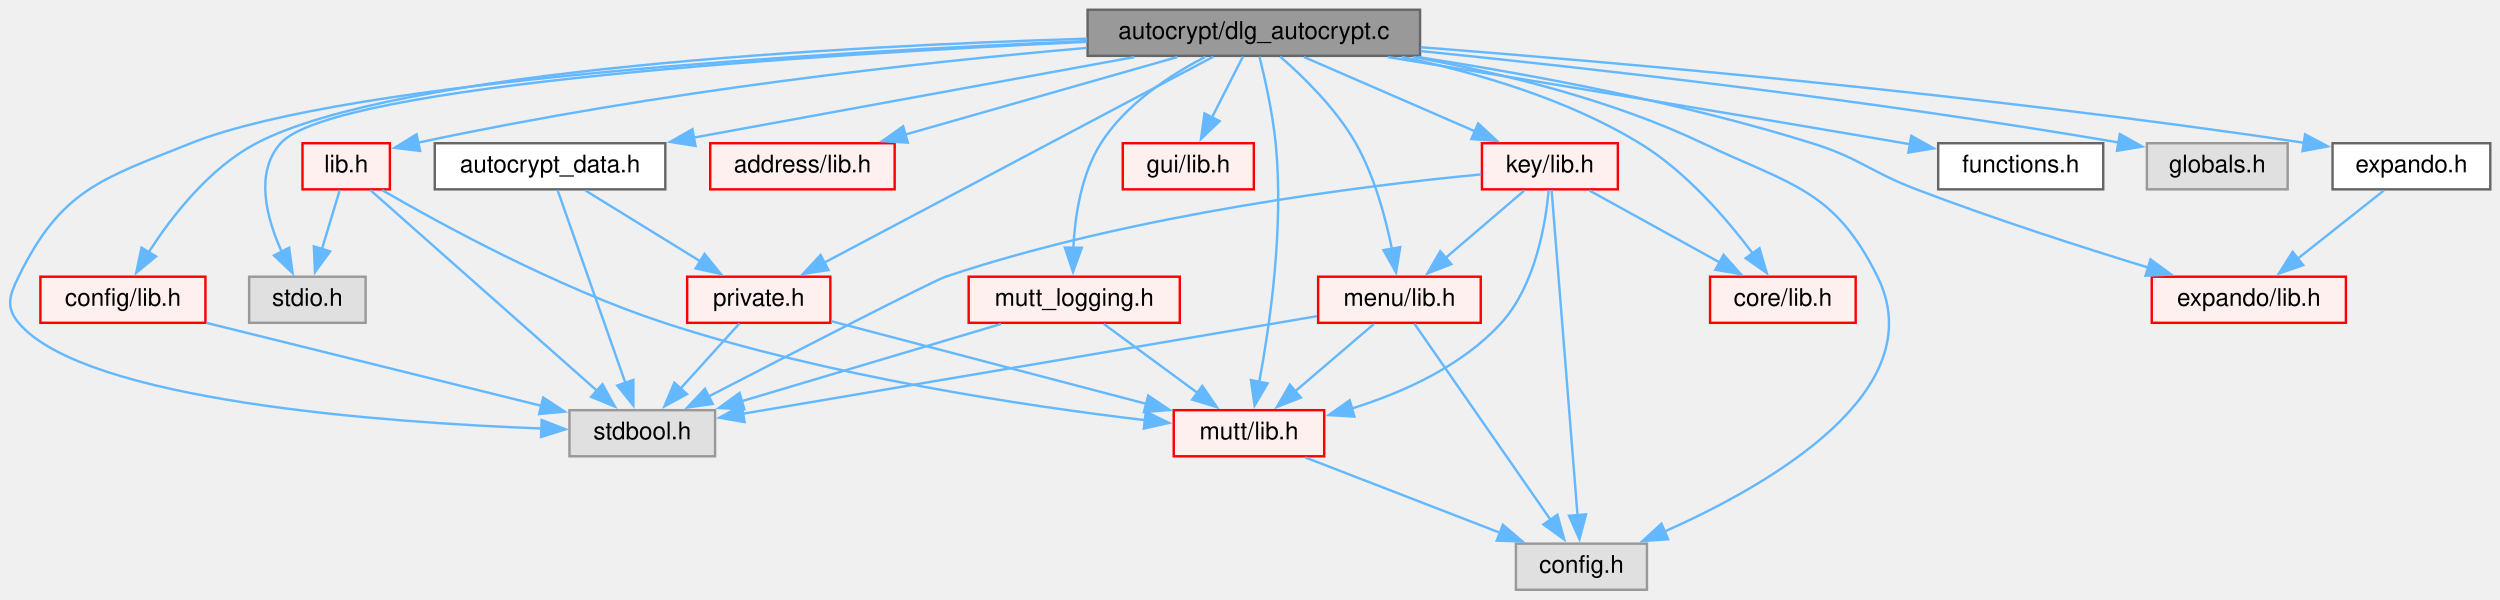
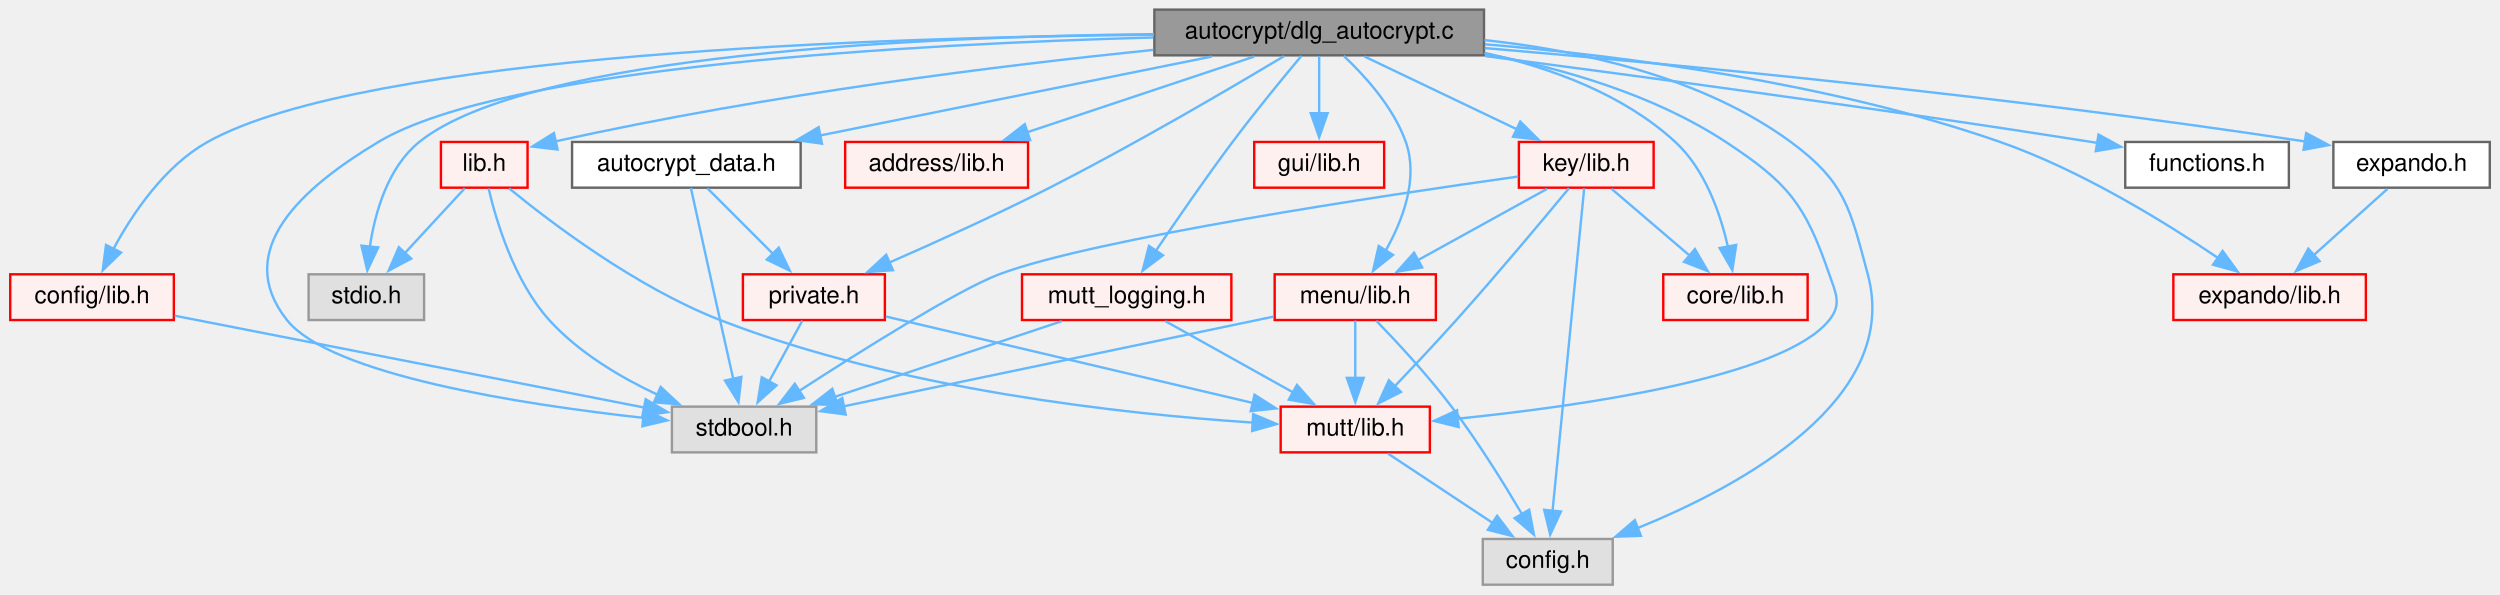
- <svg xmlns="http://www.w3.org/2000/svg" xmlns:xlink="http://www.w3.org/1999/xlink" width="1030pt" height="247pt" viewBox="0.00 0.00 1030.15 247.00">
+ <svg xmlns="http://www.w3.org/2000/svg" xmlns:xlink="http://www.w3.org/1999/xlink" width="1039pt" height="247pt" viewBox="0.00 0.00 1038.50 247.00">
  <g id="graph0" class="graph" transform="scale(1 1) rotate(0) translate(4 243)">
    <g id="node1" class="node">
      <g id="a_node1">
        <a xlink:title="Autocrypt account menu.">
-           <polygon fill="#999999" stroke="#666666" points="581.15,-239 444.15,-239 444.15,-220 581.15,-220 581.15,-239" />
-           <text text-anchor="middle" x="512.65" y="-227" font-family="Helvetica,sans-Serif" font-size="10.00">autocrypt/dlg_autocrypt.c</text>
+           <polygon fill="#999999" stroke="#666666" points="612.5,-239 475.5,-239 475.5,-220 612.5,-220 612.5,-239" />
+           <text text-anchor="middle" x="544" y="-227" font-family="Helvetica,sans-Serif" font-size="10.00">autocrypt/dlg_autocrypt.c</text>
        </a>
      </g>
    </g>
    <g id="node2" class="node">
      <g id="a_node2">
        <a xlink:title=" ">
-           <polygon fill="#e0e0e0" stroke="#999999" points="674.65,-19 620.65,-19 620.65,0 674.65,0 674.65,-19" />
-           <text text-anchor="middle" x="647.65" y="-7" font-family="Helvetica,sans-Serif" font-size="10.00">config.h</text>
+           <polygon fill="#e0e0e0" stroke="#999999" points="666,-19 612,-19 612,0 666,0 666,-19" />
+           <text text-anchor="middle" x="639" y="-7" font-family="Helvetica,sans-Serif" font-size="10.00">config.h</text>
        </a>
      </g>
    </g>
    <g id="edge1" class="edge">
-       <path fill="none" stroke="#63b8ff" d="M578.24,-219.57C614.66,-212.95 660.06,-201.89 697.65,-184 734.01,-166.7 751.8,-165.1 769.65,-129 792.81,-82.15 725.63,-43.44 681.95,-24.01" />
-       <polygon fill="#63b8ff" stroke="#63b8ff" points="683.38,-20.81 672.81,-20.08 680.62,-27.24 683.38,-20.81" />
+       <path fill="none" stroke="#63b8ff" d="M612.67,-226.34C653.08,-222 703.3,-210.96 740,-184 762.79,-167.26 764.63,-156.3 772,-129 785.92,-77.39 720.41,-41.45 676.38,-23.55" />
+       <polygon fill="#63b8ff" stroke="#63b8ff" points="677.71,-20.31 667.13,-19.94 675.17,-26.83 677.71,-20.31" />
    </g>
    <g id="node3" class="node">
      <g id="a_node3">
        <a xlink:title=" ">
-           <polygon fill="#e0e0e0" stroke="#999999" points="290.65,-74 230.65,-74 230.65,-55 290.65,-55 290.65,-74" />
-           <text text-anchor="middle" x="260.65" y="-62" font-family="Helvetica,sans-Serif" font-size="10.00">stdbool.h</text>
+           <polygon fill="#e0e0e0" stroke="#999999" points="335,-74 275,-74 275,-55 335,-55 335,-74" />
+           <text text-anchor="middle" x="305" y="-62" font-family="Helvetica,sans-Serif" font-size="10.00">stdbool.h</text>
        </a>
      </g>
    </g>
    <g id="edge2" class="edge">
-       <path fill="none" stroke="#63b8ff" d="M443.69,-226.11C337.65,-221.67 139.95,-210.09 74.65,-184 37.58,-169.19 21.22,-164.84 3.65,-129 -0.07,-121.42 -1.79,-116.46 3.65,-110 30.74,-77.81 153.94,-68.9 219.43,-66.44" />
-       <polygon fill="#63b8ff" stroke="#63b8ff" points="219.18,-69.95 229.05,-66.12 218.94,-62.96 219.18,-69.95" />
+       <path fill="none" stroke="#63b8ff" d="M475.03,-227.42C377.62,-224.76 205.75,-215.6 153,-184 121.28,-165 92.03,-138.97 115,-110 133.16,-87.1 213.17,-74.85 263.39,-69.3" />
+       <polygon fill="#63b8ff" stroke="#63b8ff" points="263.46,-72.81 273.04,-68.28 262.72,-65.85 263.46,-72.81" />
    </g>
    <g id="node4" class="node">
      <g id="a_node4">
        <a xlink:title=" ">
-           <polygon fill="#e0e0e0" stroke="#999999" points="146.65,-129 98.65,-129 98.65,-110 146.65,-110 146.65,-129" />
-           <text text-anchor="middle" x="122.65" y="-117" font-family="Helvetica,sans-Serif" font-size="10.00">stdio.h</text>
+           <polygon fill="#e0e0e0" stroke="#999999" points="172,-129 124,-129 124,-110 172,-110 172,-129" />
+           <text text-anchor="middle" x="148" y="-117" font-family="Helvetica,sans-Serif" font-size="10.00">stdio.h</text>
        </a>
      </g>
    </g>
    <g id="edge3" class="edge">
-       <path fill="none" stroke="#63b8ff" d="M443.97,-225.78C335.21,-220.76 133.37,-208.27 111.65,-184 100.81,-171.9 105.81,-153.1 112.16,-139.09" />
-       <polygon fill="#63b8ff" stroke="#63b8ff" points="115.14,-140.95 116.58,-130.45 108.91,-137.76 115.14,-140.95" />
+       <path fill="none" stroke="#63b8ff" d="M475.22,-228.81C380.27,-227.83 215.58,-220.7 170,-184 156.93,-173.47 151.6,-154.73 149.44,-140.32" />
+       <polygon fill="#63b8ff" stroke="#63b8ff" points="152.94,-140.17 148.4,-130.6 145.98,-140.91 152.94,-140.17" />
    </g>
    <g id="node5" class="node">
      <g id="a_node5">
        <a xlink:href="autocrypt_2private_8h.html" target="_top" xlink:title="Shared constants/structs that are private to Autocrypt.">
-           <polygon fill="#fff0f0" stroke="red" points="338.15,-129 279.15,-129 279.15,-110 338.15,-110 338.15,-129" />
-           <text text-anchor="middle" x="308.65" y="-117" font-family="Helvetica,sans-Serif" font-size="10.00">private.h</text>
+           <polygon fill="#fff0f0" stroke="red" points="363.5,-129 304.5,-129 304.5,-110 363.5,-110 363.5,-129" />
+           <text text-anchor="middle" x="334" y="-117" font-family="Helvetica,sans-Serif" font-size="10.00">private.h</text>
        </a>
      </g>
    </g>
    <g id="edge4" class="edge">
-       <path fill="none" stroke="#63b8ff" d="M495.95,-219.66C460.69,-200.99 378.34,-157.4 335.55,-134.74" />
-       <polygon fill="#63b8ff" stroke="#63b8ff" points="337.39,-131.75 326.91,-130.17 334.11,-137.94 337.39,-131.75" />
+       <path fill="none" stroke="#63b8ff" d="M529.37,-219.65C508.21,-206.97 467.65,-183.16 432,-165 410.04,-153.82 384.71,-142.35 365.3,-133.86" />
+       <polygon fill="#63b8ff" stroke="#63b8ff" points="366.86,-130.72 356.29,-129.95 364.07,-137.14 366.86,-130.72" />
    </g>
    <g id="node6" class="node">
      <g id="a_node6">
        <a xlink:href="mutt_2lib_8h.html" target="_top" xlink:title="Convenience wrapper for the library headers.">
-           <polygon fill="#fff0f0" stroke="red" points="541.65,-74 479.65,-74 479.65,-55 541.65,-55 541.65,-74" />
-           <text text-anchor="middle" x="510.65" y="-62" font-family="Helvetica,sans-Serif" font-size="10.00">mutt/lib.h</text>
+           <polygon fill="#fff0f0" stroke="red" points="590,-74 528,-74 528,-55 590,-55 590,-74" />
+           <text text-anchor="middle" x="559" y="-62" font-family="Helvetica,sans-Serif" font-size="10.00">mutt/lib.h</text>
        </a>
      </g>
    </g>
    <g id="edge8" class="edge">
-       <path fill="none" stroke="#63b8ff" d="M514.97,-219.71C517.19,-210.79 520.39,-196.55 521.65,-184 525.1,-149.48 519.29,-109.27 514.89,-85.68" />
-       <polygon fill="#63b8ff" stroke="#63b8ff" points="518.33,-85.03 512.95,-75.91 511.46,-86.4 518.33,-85.03" />
+       <path fill="none" stroke="#63b8ff" d="M612.73,-220.74C645.18,-214.59 683.23,-203.61 713,-184 738.91,-166.93 745.89,-158.34 756,-129 758.75,-121.02 761.27,-116.6 756,-110 737.02,-86.26 653.38,-74.26 601.38,-68.99" />
+       <polygon fill="#63b8ff" stroke="#63b8ff" points="601.96,-65.53 591.67,-68.06 601.29,-72.5 601.96,-65.53" />
    </g>
    <g id="node7" class="node">
      <g id="a_node7">
        <a xlink:href="address_2lib_8h.html" target="_top" xlink:title="Email Address Handling.">
-           <polygon fill="#fff0f0" stroke="red" points="364.65,-184 288.65,-184 288.65,-165 364.65,-165 364.65,-184" />
-           <text text-anchor="middle" x="326.65" y="-172" font-family="Helvetica,sans-Serif" font-size="10.00">address/lib.h</text>
+           <polygon fill="#fff0f0" stroke="red" points="423,-184 347,-184 347,-165 423,-165 423,-184" />
+           <text text-anchor="middle" x="385" y="-172" font-family="Helvetica,sans-Serif" font-size="10.00">address/lib.h</text>
        </a>
      </g>
    </g>
    <g id="edge9" class="edge">
-       <path fill="none" stroke="#63b8ff" d="M481.1,-219.51C450.27,-210.73 403.15,-197.3 369.06,-187.59" />
-       <polygon fill="#63b8ff" stroke="#63b8ff" points="370.08,-184.24 359.5,-184.86 368.16,-190.97 370.08,-184.24" />
+       <path fill="none" stroke="#63b8ff" d="M517.03,-219.51C491.02,-210.84 451.45,-197.65 422.4,-187.97" />
+       <polygon fill="#63b8ff" stroke="#63b8ff" points="423.87,-184.77 413.27,-184.92 421.65,-191.41 423.87,-184.77" />
    </g>
    <g id="node8" class="node">
      <g id="a_node8">
        <a xlink:href="config_2lib_8h.html" target="_top" xlink:title="Convenience wrapper for the config headers.">
-           <polygon fill="#fff0f0" stroke="red" points="80.65,-129 12.65,-129 12.65,-110 80.65,-110 80.65,-129" />
-           <text text-anchor="middle" x="46.65" y="-117" font-family="Helvetica,sans-Serif" font-size="10.00">config/lib.h</text>
+           <polygon fill="#fff0f0" stroke="red" points="68,-129 0,-129 0,-110 68,-110 68,-129" />
+           <text text-anchor="middle" x="34" y="-117" font-family="Helvetica,sans-Serif" font-size="10.00">config/lib.h</text>
        </a>
      </g>
    </g>
    <g id="edge10" class="edge">
-       <path fill="none" stroke="#63b8ff" d="M443.98,-227.09C342.83,-224.01 159.51,-214.3 101.65,-184 82.31,-173.87 66.78,-153.88 57.22,-139.02" />
-       <polygon fill="#63b8ff" stroke="#63b8ff" points="60.31,-137.36 52.13,-130.62 54.32,-140.98 60.31,-137.36" />
+       <path fill="none" stroke="#63b8ff" d="M475.29,-228.55C363.39,-227.55 147.67,-220.72 82,-184 64.12,-174 50.85,-154.3 42.85,-139.47" />
+       <polygon fill="#63b8ff" stroke="#63b8ff" points="46.06,-138.06 38.45,-130.69 39.8,-141.19 46.06,-138.06" />
    </g>
    <g id="node9" class="node">
      <g id="a_node9">
        <a xlink:href="core_2lib_8h.html" target="_top" xlink:title="Convenience wrapper for the core headers.">
-           <polygon fill="#fff0f0" stroke="red" points="760.65,-129 700.65,-129 700.65,-110 760.65,-110 760.65,-129" />
-           <text text-anchor="middle" x="730.65" y="-117" font-family="Helvetica,sans-Serif" font-size="10.00">core/lib.h</text>
+           <polygon fill="#fff0f0" stroke="red" points="747,-129 687,-129 687,-110 747,-110 747,-129" />
+           <text text-anchor="middle" x="717" y="-117" font-family="Helvetica,sans-Serif" font-size="10.00">core/lib.h</text>
        </a>
      </g>
    </g>
    <g id="edge12" class="edge">
-       <path fill="none" stroke="#63b8ff" d="M573.57,-219.57C604.59,-213.07 641.91,-202.13 671.65,-184 690.67,-172.4 707.43,-152.98 718.17,-138.66" />
-       <polygon fill="#63b8ff" stroke="#63b8ff" points="721.01,-140.72 724,-130.55 715.32,-136.63 721.01,-140.72" />
+       <path fill="none" stroke="#63b8ff" d="M612.69,-221.01C640.18,-214.91 670.38,-203.89 692,-184 704.41,-172.58 710.75,-154.24 713.93,-140.19" />
+       <polygon fill="#63b8ff" stroke="#63b8ff" points="717.3,-141.2 715.71,-130.73 710.42,-139.91 717.3,-141.2" />
    </g>
    <g id="node10" class="node">
      <g id="a_node10">
        <a xlink:href="gui_2lib_8h.html" target="_top" xlink:title="Convenience wrapper for the gui headers.">
-           <polygon fill="#fff0f0" stroke="red" points="512.65,-184 458.65,-184 458.65,-165 512.65,-165 512.65,-184" />
-           <text text-anchor="middle" x="485.65" y="-172" font-family="Helvetica,sans-Serif" font-size="10.00">gui/lib.h</text>
+           <polygon fill="#fff0f0" stroke="red" points="571,-184 517,-184 517,-165 571,-165 571,-184" />
+           <text text-anchor="middle" x="544" y="-172" font-family="Helvetica,sans-Serif" font-size="10.00">gui/lib.h</text>
        </a>
      </g>
    </g>
    <g id="edge13" class="edge">
-       <path fill="none" stroke="#63b8ff" d="M508.19,-219.75C504.69,-212.88 499.7,-203.08 495.3,-194.45" />
-       <polygon fill="#63b8ff" stroke="#63b8ff" points="498.55,-193.11 490.89,-185.79 492.31,-196.29 498.55,-193.11" />
+       <path fill="none" stroke="#63b8ff" d="M544,-219.75C544,-213.27 544,-204.16 544,-195.9" />
+       <polygon fill="#63b8ff" stroke="#63b8ff" points="547.5,-195.96 544,-185.96 540.5,-195.96 547.5,-195.96" />
    </g>
    <g id="node11" class="node">
      <g id="a_node11">
        <a xlink:href="autocrypt_2lib_8h.html" target="_top" xlink:title="Autocrypt end-to-end encryption.">
-           <polygon fill="#fff0f0" stroke="red" points="156.65,-184 120.65,-184 120.65,-165 156.65,-165 156.65,-184" />
-           <text text-anchor="middle" x="138.65" y="-172" font-family="Helvetica,sans-Serif" font-size="10.00">lib.h</text>
+           <polygon fill="#fff0f0" stroke="red" points="215,-184 179,-184 179,-165 215,-165 215,-184" />
+           <text text-anchor="middle" x="197" y="-172" font-family="Helvetica,sans-Serif" font-size="10.00">lib.h</text>
        </a>
      </g>
    </g>
    <g id="edge14" class="edge">
-       <path fill="none" stroke="#63b8ff" d="M443.89,-223.3C375.91,-217.35 268.86,-205.8 168.11,-184.19" />
-       <polygon fill="#63b8ff" stroke="#63b8ff" points="169.12,-180.83 158.6,-182.11 167.62,-187.67 169.12,-180.83" />
+       <path fill="none" stroke="#63b8ff" d="M475.05,-222.27C412.39,-215.85 317.28,-204.22 226.52,-184.24" />
+       <polygon fill="#63b8ff" stroke="#63b8ff" points="227.48,-180.87 216.96,-182.1 225.95,-187.7 227.48,-180.87" />
    </g>
    <g id="node12" class="node">
      <g id="a_node12">
        <a xlink:href="expando_2lib_8h.html" target="_top" xlink:title="Parse Expando string.">
-           <polygon fill="#fff0f0" stroke="red" points="962.65,-129 882.65,-129 882.65,-110 962.65,-110 962.65,-129" />
-           <text text-anchor="middle" x="922.65" y="-117" font-family="Helvetica,sans-Serif" font-size="10.00">expando/lib.h</text>
+           <polygon fill="#fff0f0" stroke="red" points="979,-129 899,-129 899,-110 979,-110 979,-129" />
+           <text text-anchor="middle" x="939" y="-117" font-family="Helvetica,sans-Serif" font-size="10.00">expando/lib.h</text>
        </a>
      </g>
    </g>
    <g id="edge18" class="edge">
-       <path fill="none" stroke="#63b8ff" d="M580.31,-219.51C626.66,-212.36 689.19,-200.75 742.65,-184 762.59,-177.75 766.13,-172.46 785.65,-165 817.37,-152.88 853.98,-141.09 881.38,-132.7" />
-       <polygon fill="#63b8ff" stroke="#63b8ff" points="882.14,-136.13 890.69,-129.87 880.1,-129.43 882.14,-136.13" />
+       <path fill="none" stroke="#63b8ff" d="M612.86,-224.6C671.23,-219.68 756.45,-208.63 827,-184 860.7,-172.23 895.94,-150.43 917.69,-135.7" />
+       <polygon fill="#63b8ff" stroke="#63b8ff" points="919.46,-138.73 925.7,-130.16 915.48,-132.97 919.46,-138.73" />
    </g>
    <g id="node13" class="node">
      <g id="a_node13">
        <a xlink:href="key_2lib_8h.html" target="_top" xlink:title="Manage keymappings.">
-           <polygon fill="#fff0f0" stroke="red" points="662.65,-184 606.65,-184 606.65,-165 662.65,-165 662.65,-184" />
-           <text text-anchor="middle" x="634.65" y="-172" font-family="Helvetica,sans-Serif" font-size="10.00">key/lib.h</text>
+           <polygon fill="#fff0f0" stroke="red" points="683,-184 627,-184 627,-165 683,-165 683,-184" />
+           <text text-anchor="middle" x="655" y="-172" font-family="Helvetica,sans-Serif" font-size="10.00">key/lib.h</text>
        </a>
      </g>
    </g>
    <g id="edge19" class="edge">
-       <path fill="none" stroke="#63b8ff" d="M533.34,-219.51C552.65,-211.12 581.71,-198.5 603.76,-188.92" />
-       <polygon fill="#63b8ff" stroke="#63b8ff" points="605.09,-192.16 612.87,-184.96 602.3,-185.74 605.09,-192.16" />
+       <path fill="none" stroke="#63b8ff" d="M562.83,-219.51C580.16,-211.24 606.11,-198.84 626.07,-189.31" />
+       <polygon fill="#63b8ff" stroke="#63b8ff" points="627.57,-192.48 635.08,-185.01 624.55,-186.16 627.57,-192.48" />
    </g>
    <g id="node14" class="node">
      <g id="a_node14">
        <a xlink:href="menu_2lib_8h.html" target="_top" xlink:title="GUI present the user with a selectable list.">
-           <polygon fill="#fff0f0" stroke="red" points="606.15,-129 539.15,-129 539.15,-110 606.15,-110 606.15,-129" />
-           <text text-anchor="middle" x="572.65" y="-117" font-family="Helvetica,sans-Serif" font-size="10.00">menu/lib.h</text>
+           <polygon fill="#fff0f0" stroke="red" points="592.5,-129 525.5,-129 525.5,-110 592.5,-110 592.5,-129" />
+           <text text-anchor="middle" x="559" y="-117" font-family="Helvetica,sans-Serif" font-size="10.00">menu/lib.h</text>
        </a>
      </g>
    </g>
    <g id="edge28" class="edge">
-       <path fill="none" stroke="#63b8ff" d="M523.49,-219.71C533.01,-211.44 546.57,-198.23 554.65,-184 562.37,-170.41 566.97,-153.27 569.59,-140.23" />
-       <polygon fill="#63b8ff" stroke="#63b8ff" points="572.97,-141.17 571.26,-130.71 566.08,-139.96 572.97,-141.17" />
+       <path fill="none" stroke="#63b8ff" d="M554.16,-219.81C562.9,-211.6 574.9,-198.43 580,-184 585.39,-168.78 578.72,-151.36 571.51,-138.62" />
+       <polygon fill="#63b8ff" stroke="#63b8ff" points="574.67,-137.06 566.39,-130.45 568.74,-140.78 574.67,-137.06" />
    </g>
    <g id="node15" class="node">
      <g id="a_node15">
        <a xlink:href="autocrypt__data_8h.html" target="_top" xlink:title="Private Autocrypt Data.">
-           <polygon fill="white" stroke="#666666" points="270.15,-184 175.15,-184 175.15,-165 270.15,-165 270.15,-184" />
-           <text text-anchor="middle" x="222.65" y="-172" font-family="Helvetica,sans-Serif" font-size="10.00">autocrypt_data.h</text>
+           <polygon fill="white" stroke="#666666" points="328.5,-184 233.5,-184 233.5,-165 328.5,-165 328.5,-184" />
+           <text text-anchor="middle" x="281" y="-172" font-family="Helvetica,sans-Serif" font-size="10.00">autocrypt_data.h</text>
        </a>
      </g>
    </g>
    <g id="edge29" class="edge">
-       <path fill="none" stroke="#63b8ff" d="M463.45,-219.51C413.22,-210.33 335.2,-196.07 281.67,-186.29" />
-       <polygon fill="#63b8ff" stroke="#63b8ff" points="282.59,-182.9 272.12,-184.54 281.33,-189.78 282.59,-182.9" />
+       <path fill="none" stroke="#63b8ff" d="M499.39,-219.51C454.48,-210.46 385.1,-196.48 336.62,-186.71" />
+       <polygon fill="#63b8ff" stroke="#63b8ff" points="337.37,-183.29 326.88,-184.75 335.99,-190.15 337.37,-183.29" />
    </g>
    <g id="node16" class="node">
      <g id="a_node16">
        <a xlink:href="autocrypt_2expando_8h.html" target="_top" xlink:title="Autocrypt Expando definitions.">
-           <polygon fill="white" stroke="#666666" points="1022.15,-184 957.15,-184 957.15,-165 1022.15,-165 1022.15,-184" />
-           <text text-anchor="middle" x="989.65" y="-172" font-family="Helvetica,sans-Serif" font-size="10.00">expando.h</text>
+           <polygon fill="white" stroke="#666666" points="1030.5,-184 965.5,-184 965.5,-165 1030.5,-165 1030.5,-184" />
+           <text text-anchor="middle" x="998" y="-172" font-family="Helvetica,sans-Serif" font-size="10.00">expando.h</text>
        </a>
      </g>
    </g>
    <g id="edge32" class="edge">
-       <path fill="none" stroke="#63b8ff" d="M581.47,-223.55C665.1,-217.07 810.7,-204.28 945.36,-184.2" />
-       <polygon fill="#63b8ff" stroke="#63b8ff" points="945.83,-187.67 955.19,-182.71 944.78,-180.75 945.83,-187.67" />
+       <path fill="none" stroke="#63b8ff" d="M612.78,-223.02C692.46,-216.24 827.9,-203.36 954.03,-184.16" />
+       <polygon fill="#63b8ff" stroke="#63b8ff" points="954.19,-187.68 963.54,-182.7 953.12,-180.76 954.19,-187.68" />
    </g>
    <g id="node17" class="node">
      <g id="a_node17">
        <a xlink:href="autocrypt_2functions_8h.html" target="_top" xlink:title="Autocrypt functions.">
-           <polygon fill="white" stroke="#666666" points="862.65,-184 794.65,-184 794.65,-165 862.65,-165 862.65,-184" />
-           <text text-anchor="middle" x="828.65" y="-172" font-family="Helvetica,sans-Serif" font-size="10.00">functions.h</text>
+           <polygon fill="white" stroke="#666666" points="947,-184 879,-184 879,-165 947,-165 947,-184" />
+           <text text-anchor="middle" x="913" y="-172" font-family="Helvetica,sans-Serif" font-size="10.00">functions.h</text>
        </a>
      </g>
    </g>
    <g id="edge34" class="edge">
-       <path fill="none" stroke="#63b8ff" d="M567.85,-219.51C622.06,-210.64 707.08,-196.62 780.65,-184 781.48,-183.86 782.31,-183.71 783.16,-183.57" />
-       <polygon fill="#63b8ff" stroke="#63b8ff" points="783.57,-187.05 792.82,-181.89 782.36,-180.15 783.57,-187.05" />
+       <path fill="none" stroke="#63b8ff" d="M612.99,-219.7C678.07,-211.21 778.3,-197.68 865,-184 865.83,-183.87 866.67,-183.74 867.51,-183.6" />
+       <polygon fill="#63b8ff" stroke="#63b8ff" points="867.9,-187.08 877.19,-181.99 866.75,-180.18 867.9,-187.08" />
    </g>
    <g id="node18" class="node">
      <g id="a_node18">
-         <a xlink:title=" ">
-           <polygon fill="#e0e0e0" stroke="#999999" points="938.65,-184 880.65,-184 880.65,-165 938.65,-165 938.65,-184" />
-           <text text-anchor="middle" x="909.65" y="-172" font-family="Helvetica,sans-Serif" font-size="10.00">globals.h</text>
+         <a xlink:href="mutt__logging_8h.html" target="_top" xlink:title="NeoMutt Logging.">
+           <polygon fill="#fff0f0" stroke="red" points="507.5,-129 420.5,-129 420.5,-110 507.5,-110 507.5,-129" />
+           <text text-anchor="middle" x="464" y="-117" font-family="Helvetica,sans-Serif" font-size="10.00">mutt_logging.h</text>
        </a>
      </g>
    </g>
    <g id="edge35" class="edge">
-       <path fill="none" stroke="#63b8ff" d="M581.43,-221.97C651.43,-214.88 763.28,-202.31 869.04,-184.3" />
-       <polygon fill="#63b8ff" stroke="#63b8ff" points="869.49,-187.78 878.75,-182.63 868.31,-180.88 869.49,-187.78" />
-     </g>
-     <g id="node19" class="node">
-       <g id="a_node19">
-         <a xlink:href="mutt__logging_8h.html" target="_top" xlink:title="NeoMutt Logging.">
-           <polygon fill="#fff0f0" stroke="red" points="482.15,-129 395.15,-129 395.15,-110 482.15,-110 482.15,-129" />
-           <text text-anchor="middle" x="438.65" y="-117" font-family="Helvetica,sans-Serif" font-size="10.00">mutt_logging.h</text>
-         </a>
-       </g>
+       <path fill="none" stroke="#63b8ff" d="M536.63,-219.79C529.21,-210.93 517.53,-196.72 508,-184 496.82,-169.07 484.8,-151.63 476.15,-138.8" />
+       <polygon fill="#63b8ff" stroke="#63b8ff" points="479.09,-136.89 470.62,-130.53 473.27,-140.79 479.09,-136.89" />
+     </g>
+     <g id="edge5" class="edge">
+       <path fill="none" stroke="#63b8ff" d="M329.21,-109.75C325.46,-102.88 320.09,-93.08 315.37,-84.45" />
+       <polygon fill="#63b8ff" stroke="#63b8ff" points="318.49,-82.86 310.62,-75.77 312.35,-86.22 318.49,-82.86" />
+     </g>
+     <g id="edge6" class="edge">
+       <path fill="none" stroke="#63b8ff" d="M363.88,-111.46C403.03,-102.24 471.92,-86.01 516.5,-75.51" />
+       <polygon fill="#63b8ff" stroke="#63b8ff" points="517.14,-78.96 526.07,-73.26 515.54,-72.14 517.14,-78.96" />
+     </g>
+     <g id="edge7" class="edge">
+       <path fill="none" stroke="#63b8ff" d="M572.57,-54.51C584.48,-46.62 602.05,-34.98 616.13,-25.65" />
+       <polygon fill="#63b8ff" stroke="#63b8ff" points="617.96,-28.63 624.37,-20.19 614.1,-22.8 617.96,-28.63" />
+     </g>
+     <g id="edge11" class="edge">
+       <path fill="none" stroke="#63b8ff" d="M68.32,-111.79C118.08,-102.06 210.13,-84.05 263.59,-73.6" />
+       <polygon fill="#63b8ff" stroke="#63b8ff" points="264.08,-77.07 273.22,-71.72 262.73,-70.2 264.08,-77.07" />
+     </g>
+     <g id="edge15" class="edge">
+       <path fill="none" stroke="#63b8ff" d="M198.8,-164.7C201.9,-151.44 209.38,-126.17 224,-110 236.24,-96.46 253.6,-86.17 269.1,-78.91" />
+       <polygon fill="#63b8ff" stroke="#63b8ff" points="270.32,-82.2 278.07,-74.98 267.51,-75.79 270.32,-82.2" />
+     </g>
+     <g id="edge16" class="edge">
+       <path fill="none" stroke="#63b8ff" d="M188.91,-164.75C182.14,-157.43 172.28,-146.76 163.94,-137.74" />
+       <polygon fill="#63b8ff" stroke="#63b8ff" points="166.65,-135.52 157.29,-130.55 161.51,-140.27 166.65,-135.52" />
+     </g>
+     <g id="edge17" class="edge">
+       <path fill="none" stroke="#63b8ff" d="M207.37,-164.69C224.43,-150.7 260.05,-123.6 295,-110 369.5,-81.02 463.06,-70.89 516.44,-67.37" />
+       <polygon fill="#63b8ff" stroke="#63b8ff" points="516.56,-70.87 526.33,-66.77 516.13,-63.88 516.56,-70.87" />
+     </g>
+     <g id="edge20" class="edge">
+       <path fill="none" stroke="#63b8ff" d="M654.14,-164.74C651.67,-139.53 644.48,-66.36 640.98,-30.62" />
+       <polygon fill="#63b8ff" stroke="#63b8ff" points="644.47,-30.42 640.01,-20.81 637.51,-31.11 644.47,-30.42" />
+     </g>
+     <g id="edge21" class="edge">
+       <path fill="none" stroke="#63b8ff" d="M626.73,-169.64C571.3,-161.87 450.29,-143.79 411,-129 394.07,-122.63 353.46,-97.1 327.7,-80.42" />
+       <polygon fill="#63b8ff" stroke="#63b8ff" points="329.88,-77.66 319.59,-75.13 326.06,-83.52 329.88,-77.66" />
+     </g>
+     <g id="edge22" class="edge">
+       <path fill="none" stroke="#63b8ff" d="M647.8,-164.75C637.58,-152.39 618.19,-129.18 601,-110 592.67,-100.7 583.14,-90.57 575.26,-82.32" />
+       <polygon fill="#63b8ff" stroke="#63b8ff" points="578,-80.12 568.55,-75.33 572.96,-84.97 578,-80.12" />
+     </g>
+     <g id="edge23" class="edge">
+       <path fill="none" stroke="#63b8ff" d="M665.52,-164.51C674.39,-156.93 687.31,-145.88 697.99,-136.75" />
+       <polygon fill="#63b8ff" stroke="#63b8ff" points="700.16,-139.5 705.49,-130.34 695.61,-134.18 700.16,-139.5" />
+     </g>
+     <g id="edge24" class="edge">
+       <path fill="none" stroke="#63b8ff" d="M638.71,-164.51C624.01,-156.39 602.11,-144.3 584.98,-134.85" />
+       <polygon fill="#63b8ff" stroke="#63b8ff" points="586.82,-131.86 576.37,-130.09 583.43,-137.99 586.82,-131.86" />
+     </g>
+     <g id="edge25" class="edge">
+       <path fill="none" stroke="#63b8ff" d="M567.75,-109.69C576.19,-100.98 589.1,-87.09 599,-74 609.92,-59.54 620.78,-42.06 628.42,-29.1" />
+       <polygon fill="#63b8ff" stroke="#63b8ff" points="631.28,-31.16 633.26,-20.75 625.22,-27.65 631.28,-31.16" />
+     </g>
+     <g id="edge26" class="edge">
+       <path fill="none" stroke="#63b8ff" d="M525.01,-111.41C478.73,-101.75 395.98,-84.48 346.22,-74.1" />
+       <polygon fill="#63b8ff" stroke="#63b8ff" points="347.21,-70.73 336.71,-72.12 345.78,-77.59 347.21,-70.73" />
+     </g>
+     <g id="edge27" class="edge">
+       <path fill="none" stroke="#63b8ff" d="M559,-109.75C559,-103.27 559,-94.16 559,-85.9" />
+       <polygon fill="#63b8ff" stroke="#63b8ff" points="562.5,-85.96 559,-75.96 555.5,-85.96 562.5,-85.96" />
+     </g>
+     <g id="edge30" class="edge">
+       <path fill="none" stroke="#63b8ff" d="M282.89,-164.87C285.57,-152.65 290.63,-129.61 295,-110 296.78,-101.98 298.77,-93.15 300.49,-85.49" />
+       <polygon fill="#63b8ff" stroke="#63b8ff" points="303.88,-86.36 302.66,-75.84 297.05,-84.83 303.88,-86.36" />
+     </g>
+     <g id="edge31" class="edge">
+       <path fill="none" stroke="#63b8ff" d="M289.75,-164.75C297.15,-157.35 307.96,-146.54 317.05,-137.45" />
+       <polygon fill="#63b8ff" stroke="#63b8ff" points="319.39,-140.06 323.99,-130.51 314.44,-135.11 319.39,-140.06" />
+     </g>
+     <g id="edge33" class="edge">
+       <path fill="none" stroke="#63b8ff" d="M987.99,-164.51C979.63,-157 967.5,-146.1 957.4,-137.03" />
+       <polygon fill="#63b8ff" stroke="#63b8ff" points="959.76,-134.45 949.99,-130.37 955.09,-139.66 959.76,-134.45" />
    </g>
    <g id="edge36" class="edge">
-       <path fill="none" stroke="#63b8ff" d="M492.64,-219.6C478.34,-212.17 459.88,-200.19 449.65,-184 441.49,-171.1 438.91,-153.92 438.27,-140.68" />
-       <polygon fill="#63b8ff" stroke="#63b8ff" points="441.77,-140.94 438.15,-130.98 434.77,-141.02 441.77,-140.94" />
-     </g>
-     <g id="edge5" class="edge">
-       <path fill="none" stroke="#63b8ff" d="M300.72,-109.75C294.09,-102.43 284.43,-91.76 276.26,-82.74" />
-       <polygon fill="#63b8ff" stroke="#63b8ff" points="279.07,-80.63 269.76,-75.56 273.88,-85.33 279.07,-80.63" />
-     </g>
-     <g id="edge6" class="edge">
-       <path fill="none" stroke="#63b8ff" d="M338.45,-110.68C372.81,-101.66 429.54,-86.78 468.43,-76.58" />
-       <polygon fill="#63b8ff" stroke="#63b8ff" points="469.14,-80.01 477.93,-74.09 467.37,-73.24 469.14,-80.01" />
-     </g>
-     <g id="edge7" class="edge">
-       <path fill="none" stroke="#63b8ff" d="M533.89,-54.51C555.97,-45.97 589.4,-33.03 614.31,-23.4" />
-       <polygon fill="#63b8ff" stroke="#63b8ff" points="615.28,-26.78 623.34,-19.9 612.75,-20.25 615.28,-26.78" />
-     </g>
-     <g id="edge11" class="edge">
-       <path fill="none" stroke="#63b8ff" d="M81.03,-109.98C118.64,-100.67 178.92,-85.74 219.13,-75.78" />
-       <polygon fill="#63b8ff" stroke="#63b8ff" points="219.83,-79.22 228.69,-73.41 218.15,-72.42 219.83,-79.22" />
-     </g>
-     <g id="edge15" class="edge">
-       <path fill="none" stroke="#63b8ff" d="M148.63,-164.66C169.1,-146.55 216.07,-104.96 242.22,-81.81" />
-       <polygon fill="#63b8ff" stroke="#63b8ff" points="244.23,-84.71 249.39,-75.46 239.59,-79.47 244.23,-84.71" />
-     </g>
-     <g id="edge16" class="edge">
-       <path fill="none" stroke="#63b8ff" d="M136.01,-164.75C134,-158.11 131.17,-148.73 128.63,-140.31" />
-       <polygon fill="#63b8ff" stroke="#63b8ff" points="132.03,-139.45 125.79,-130.89 125.32,-141.48 132.03,-139.45" />
-     </g>
-     <g id="edge17" class="edge">
-       <path fill="none" stroke="#63b8ff" d="M153.42,-164.7C177.12,-150.96 225.46,-124.5 269.65,-110 337.06,-87.89 418.91,-75.7 467.78,-69.89" />
-       <polygon fill="#63b8ff" stroke="#63b8ff" points="468.13,-73.37 477.66,-68.76 467.33,-66.42 468.13,-73.37" />
-     </g>
-     <g id="edge20" class="edge">
-       <path fill="none" stroke="#63b8ff" d="M635.35,-164.74C637.36,-139.53 643.19,-66.36 646.04,-30.62" />
-       <polygon fill="#63b8ff" stroke="#63b8ff" points="649.52,-31.06 646.83,-20.82 642.54,-30.51 649.52,-31.06" />
-     </g>
-     <g id="edge21" class="edge">
-       <path fill="none" stroke="#63b8ff" d="M606.35,-171.16C559.45,-166.69 463.09,-154.96 385.65,-129 380.56,-127.3 323.22,-97.83 287.99,-79.65" />
-       <polygon fill="#63b8ff" stroke="#63b8ff" points="289.69,-76.58 279.2,-75.1 286.48,-82.8 289.69,-76.58" />
-     </g>
-     <g id="edge22" class="edge">
-       <path fill="none" stroke="#63b8ff" d="M634.14,-164.56C632.92,-151.11 628.77,-125.59 614.65,-110 598.56,-92.23 574.17,-81.29 553.05,-74.7" />
-       <polygon fill="#63b8ff" stroke="#63b8ff" points="554.08,-71.36 543.51,-71.98 552.16,-78.09 554.08,-71.36" />
-     </g>
-     <g id="edge23" class="edge">
-       <path fill="none" stroke="#63b8ff" d="M650.93,-164.51C665.64,-156.39 687.54,-144.3 704.66,-134.85" />
-       <polygon fill="#63b8ff" stroke="#63b8ff" points="706.22,-137.99 713.28,-130.09 702.83,-131.86 706.22,-137.99" />
-     </g>
-     <g id="edge24" class="edge">
-       <path fill="none" stroke="#63b8ff" d="M624.13,-164.51C615.26,-156.93 602.34,-145.88 591.66,-136.75" />
-       <polygon fill="#63b8ff" stroke="#63b8ff" points="594.04,-134.18 584.16,-130.34 589.49,-139.5 594.04,-134.18" />
-     </g>
-     <g id="edge25" class="edge">
-       <path fill="none" stroke="#63b8ff" d="M578.79,-109.66C591.04,-92.02 618.74,-52.12 635.03,-28.67" />
-       <polygon fill="#63b8ff" stroke="#63b8ff" points="637.73,-30.91 640.56,-20.7 631.98,-26.92 637.73,-30.91" />
-     </g>
-     <g id="edge26" class="edge">
-       <path fill="none" stroke="#63b8ff" d="M538.66,-112.73C481.1,-102.95 364.59,-83.16 302.24,-72.56" />
-       <polygon fill="#63b8ff" stroke="#63b8ff" points="302.82,-69.11 292.38,-70.89 301.65,-76.02 302.82,-69.11" />
-     </g>
-     <g id="edge27" class="edge">
-       <path fill="none" stroke="#63b8ff" d="M562.13,-109.51C553.26,-101.93 540.34,-90.88 529.66,-81.75" />
-       <polygon fill="#63b8ff" stroke="#63b8ff" points="532.04,-79.18 522.16,-75.34 527.49,-84.5 532.04,-79.18" />
-     </g>
-     <g id="edge30" class="edge">
-       <path fill="none" stroke="#63b8ff" d="M225.76,-164.66C231.83,-147.42 245.38,-108.9 253.69,-85.27" />
-       <polygon fill="#63b8ff" stroke="#63b8ff" points="256.98,-86.48 256.99,-75.89 250.37,-84.16 256.98,-86.48" />
-     </g>
-     <g id="edge31" class="edge">
-       <path fill="none" stroke="#63b8ff" d="M237.24,-164.51C250.16,-156.54 269.29,-144.75 284.5,-135.38" />
-       <polygon fill="#63b8ff" stroke="#63b8ff" points="286.31,-138.38 292.99,-130.15 282.64,-132.42 286.31,-138.38" />
-     </g>
-     <g id="edge33" class="edge">
-       <path fill="none" stroke="#63b8ff" d="M978.28,-164.51C968.6,-156.85 954.45,-145.66 942.84,-136.47" />
-       <polygon fill="#63b8ff" stroke="#63b8ff" points="945.05,-133.76 935.03,-130.3 940.7,-139.25 945.05,-133.76" />
+       <path fill="none" stroke="#63b8ff" d="M437.03,-109.51C411.02,-100.84 371.45,-87.65 342.4,-77.97" />
+       <polygon fill="#63b8ff" stroke="#63b8ff" points="343.87,-74.77 333.27,-74.92 341.65,-81.41 343.87,-74.77" />
    </g>
    <g id="edge37" class="edge">
-       <path fill="none" stroke="#63b8ff" d="M408.45,-109.51C379.08,-100.76 334.25,-87.42 301.66,-77.71" />
-       <polygon fill="#63b8ff" stroke="#63b8ff" points="302.73,-74.38 292.14,-74.88 300.73,-81.09 302.73,-74.38" />
-     </g>
-     <g id="edge38" class="edge">
-       <path fill="none" stroke="#63b8ff" d="M450.86,-109.51C461.48,-101.7 477.08,-90.21 489.69,-80.93" />
-       <polygon fill="#63b8ff" stroke="#63b8ff" points="491.42,-84 497.4,-75.26 487.27,-78.36 491.42,-84" />
+       <path fill="none" stroke="#63b8ff" d="M480.12,-109.51C494.67,-101.39 516.34,-89.3 533.29,-79.85" />
+       <polygon fill="#63b8ff" stroke="#63b8ff" points="534.77,-83.02 541.8,-75.1 531.36,-76.91 534.77,-83.02" />
    </g>
  </g>
</svg>
